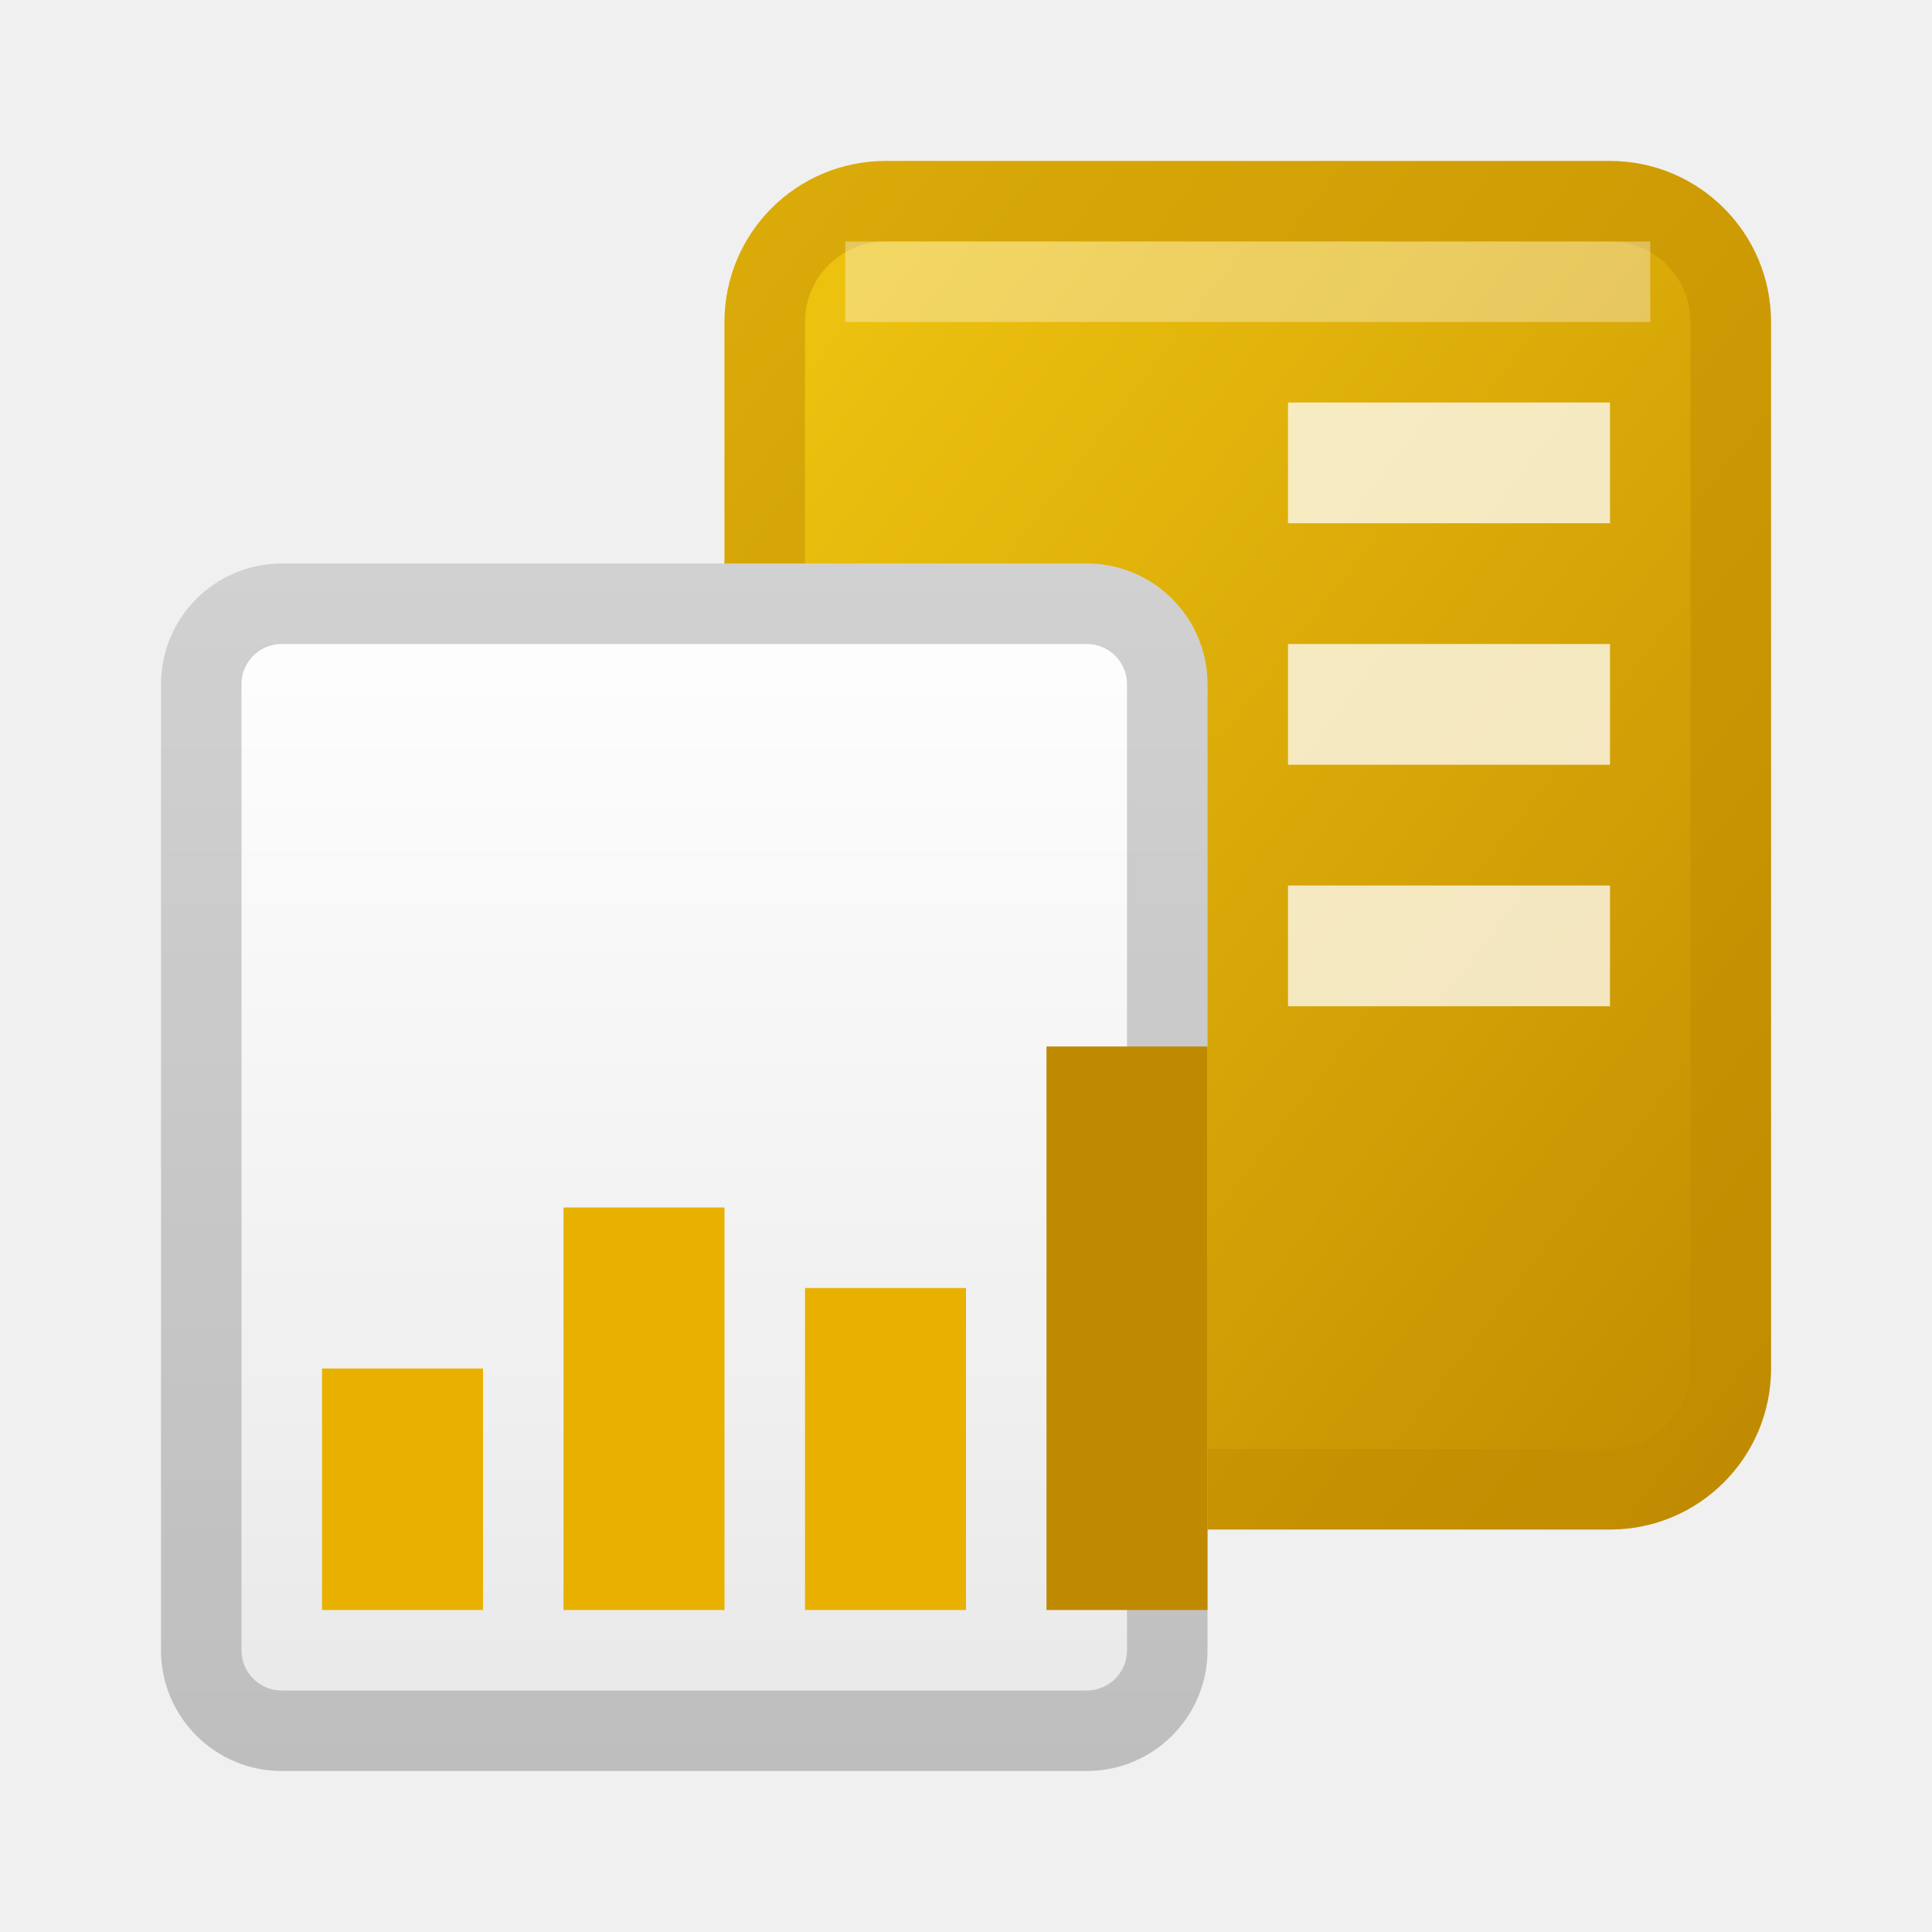
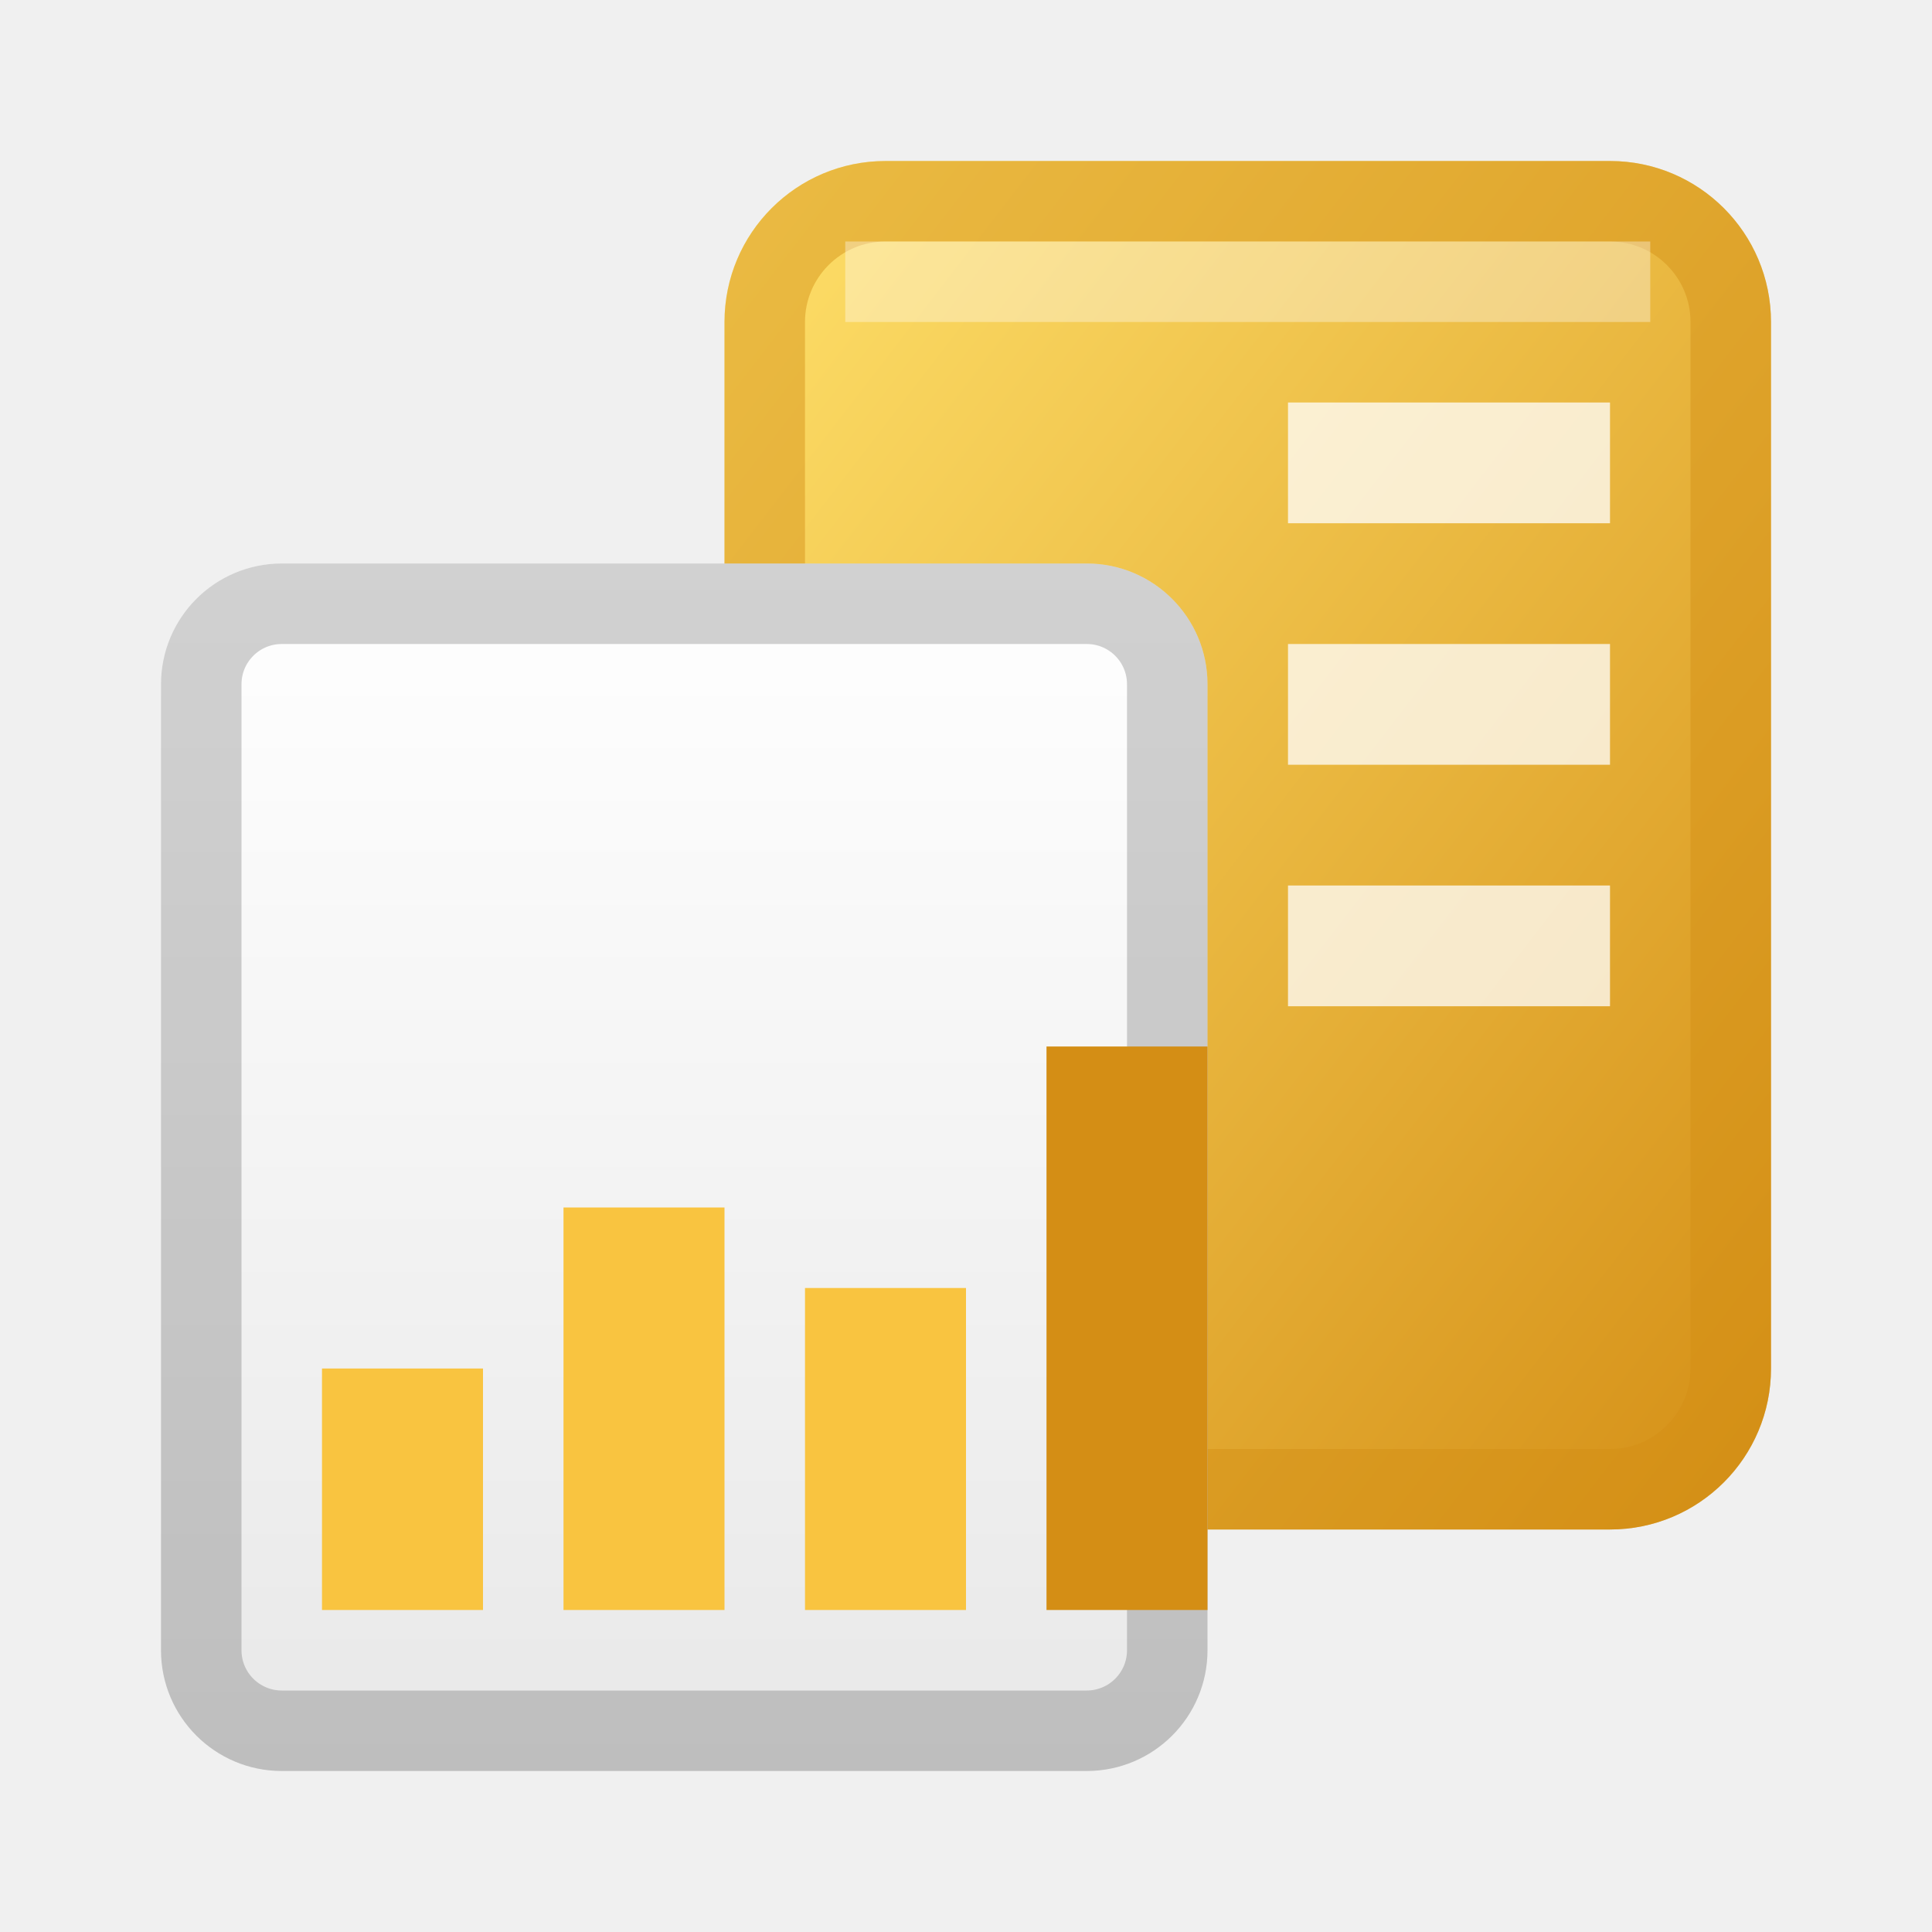
<svg xmlns="http://www.w3.org/2000/svg" width="24" height="24" viewBox="0 0 24 24">
  <defs>
    <linearGradient id="bk" x1="0" y1="0" x2="1" y2="1">
-       <stop offset="0" stop-color="#f2c811" />
-       <stop offset="1" stop-color="#c08a00" />
+       <stop offset="0" stop-color="#ffe16b" />
+       <stop offset="1" stop-color="#d48e15" />
    </linearGradient>
    <linearGradient id="pp" x1="0" y1="0" x2="0" y2="1">
      <stop offset="0" stop-color="#ffffff" stop-opacity="1" />
      <stop offset="1" stop-color="#e8e8e8" stop-opacity="1" />
    </linearGradient>
  </defs>
  <rect x="9" y="2" width="13" height="17" rx="2" fill="url(#bk)" />
-   <rect x="9.5" y="2.5" width="12" height="16" rx="1.5" fill="none" stroke="#c08a00" stroke-opacity=".45" />
+   <rect x="9.5" y="2.5" width="12" height="16" rx="1.5" fill="none" stroke="#d48e15" stroke-opacity=".45" />
  <path d="M10.5,3.5 h10" stroke="#fff" stroke-opacity=".35" />
  <rect x="16" y="5" width="4" height="1.5" rx="0" fill="#fff" opacity=".75" />
  <rect x="16" y="8" width="4" height="1.5" rx="0" fill="#fff" opacity=".75" />
  <rect x="16" y="11" width="4" height="1.5" rx="0" fill="#fff" opacity=".75" />
  <rect x="2" y="7" width="13" height="15" rx="1.5" fill="url(#pp)" />
  <rect x="2.5" y="7.5" width="12" height="14" rx="1" fill="none" stroke="#000" stroke-opacity=".18" />
-   <rect x="4" y="17" width="2" height="3" rx="0" fill="#e8b100" />
-   <rect x="7" y="15" width="2" height="5" rx="0" fill="#e8b100" />
-   <rect x="10" y="16" width="2" height="4" rx="0" fill="#e8b100" />
-   <rect x="13" y="13" width="2" height="7" rx="0" fill="#c08a00" />
+   <rect x="4" y="17" width="2" height="3" rx="0" fill="#f9c440" />
+   <rect x="7" y="15" width="2" height="5" rx="0" fill="#f9c440" />
+   <rect x="10" y="16" width="2" height="4" rx="0" fill="#f9c440" />
+   <rect x="13" y="13" width="2" height="7" rx="0" fill="#d48e15" />
</svg>
